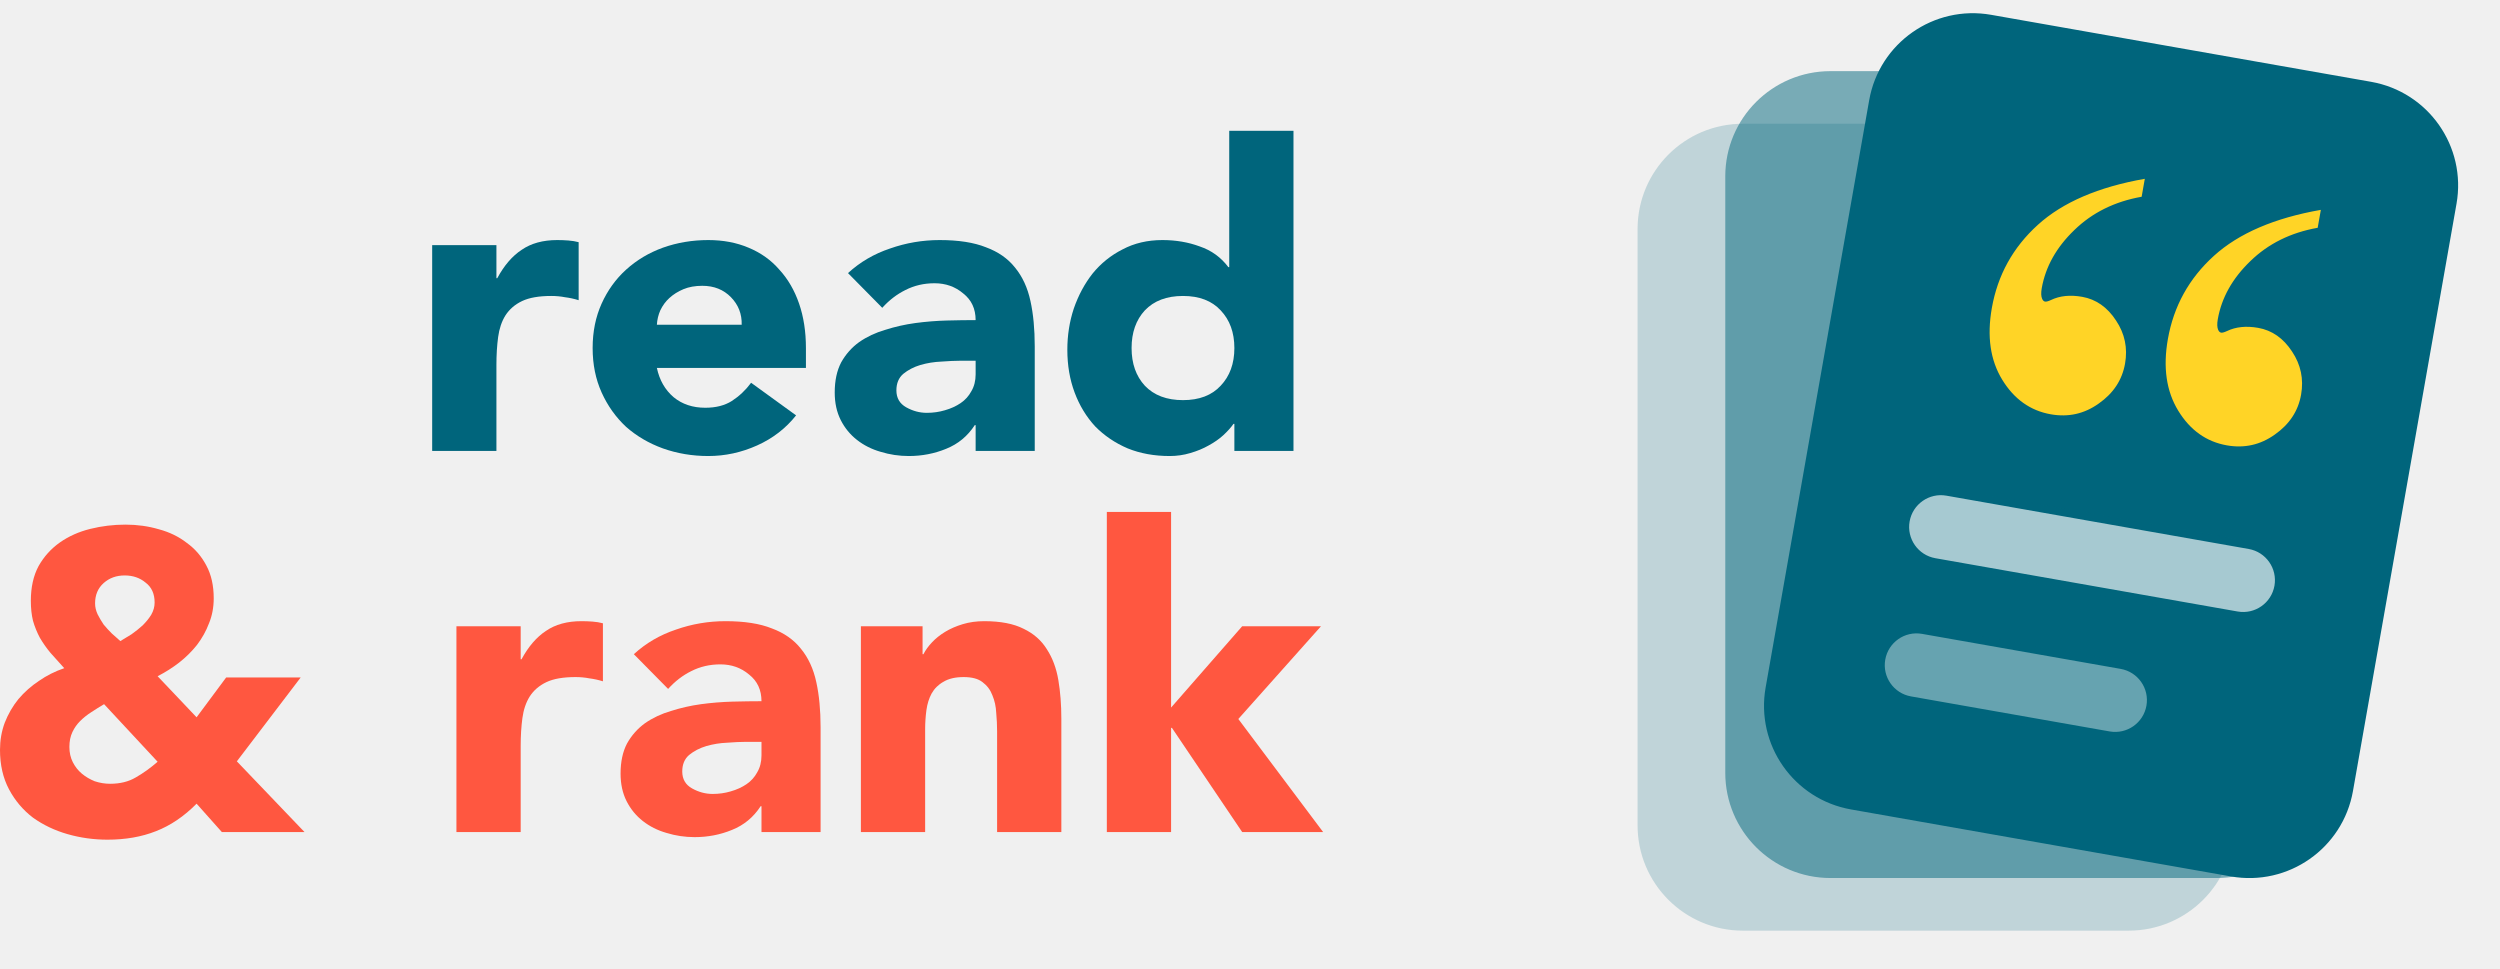
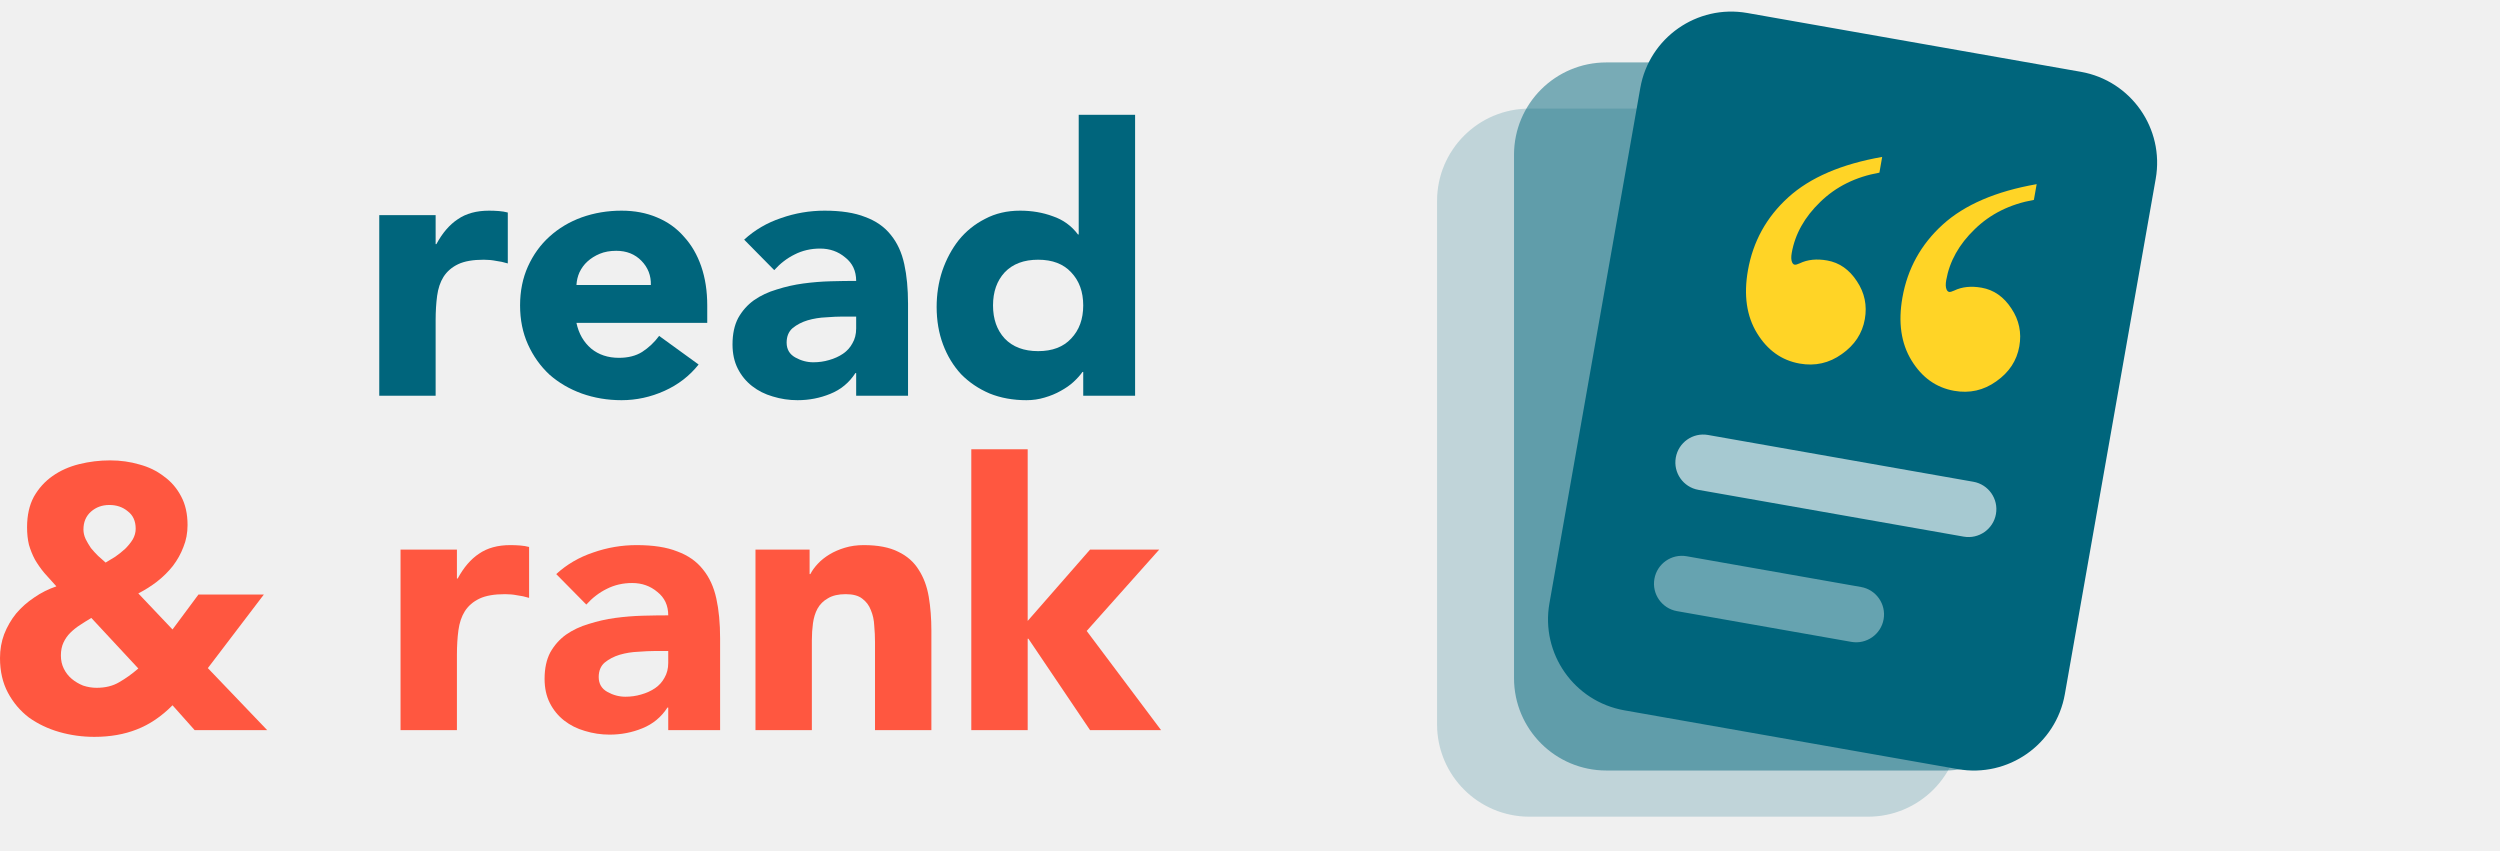
- <svg xmlns="http://www.w3.org/2000/svg" width="516" height="200" viewBox="0 0 516 200" fill="none">
+ <svg xmlns="http://www.w3.org/2000/svg" width="588" height="200" viewBox="0 0 588 200" fill="none">
  <path d="M48.886 157.139L62.853 171.735H45.792L40.576 165.88C37.983 168.502 35.184 170.395 32.178 171.561C29.231 172.726 25.902 173.309 22.189 173.309C19.36 173.309 16.619 172.93 13.967 172.172C11.315 171.415 8.929 170.279 6.807 168.764C4.744 167.191 3.094 165.239 1.856 162.908C0.619 160.577 0 157.868 0 154.78C0 152.799 0.324 150.934 0.972 149.186C1.68 147.38 2.623 145.748 3.801 144.292C5.039 142.835 6.453 141.582 8.045 140.533C9.636 139.426 11.374 138.552 13.26 137.911C12.258 136.804 11.315 135.755 10.431 134.765C9.606 133.774 8.87 132.726 8.221 131.619C7.632 130.511 7.161 129.346 6.807 128.122C6.512 126.899 6.365 125.53 6.365 124.015C6.365 121.218 6.895 118.829 7.956 116.848C9.076 114.867 10.549 113.235 12.376 111.953C14.203 110.672 16.295 109.739 18.653 109.157C21.01 108.574 23.426 108.283 25.902 108.283C28.318 108.283 30.616 108.603 32.797 109.244C34.977 109.827 36.893 110.759 38.543 112.041C40.252 113.264 41.608 114.838 42.609 116.76C43.611 118.625 44.112 120.868 44.112 123.49C44.112 125.355 43.788 127.074 43.14 128.647C42.55 130.22 41.725 131.706 40.665 133.104C39.604 134.444 38.366 135.668 36.952 136.775C35.596 137.824 34.123 138.756 32.532 139.572L40.576 148.05L46.676 139.834H62.058L48.886 157.139ZM25.725 118.771C24.016 118.771 22.572 119.295 21.393 120.344C20.215 121.393 19.625 122.791 19.625 124.539C19.625 125.297 19.802 126.054 20.155 126.811C20.509 127.511 20.922 128.21 21.393 128.909C21.924 129.55 22.483 130.162 23.073 130.745C23.721 131.327 24.31 131.852 24.841 132.318C25.548 131.91 26.314 131.444 27.139 130.919C27.964 130.337 28.73 129.725 29.438 129.084C30.145 128.385 30.734 127.656 31.206 126.899C31.677 126.083 31.913 125.238 31.913 124.364C31.913 122.558 31.294 121.189 30.056 120.256C28.878 119.266 27.434 118.771 25.725 118.771ZM21.482 145.34C20.598 145.865 19.713 146.418 18.829 147.001C18.004 147.525 17.238 148.137 16.531 148.836C15.883 149.477 15.352 150.235 14.94 151.109C14.527 151.983 14.321 153.003 14.321 154.168C14.321 155.333 14.557 156.382 15.028 157.314C15.5 158.247 16.119 159.033 16.885 159.674C17.651 160.315 18.535 160.839 19.537 161.247C20.598 161.597 21.658 161.772 22.719 161.772C24.782 161.772 26.55 161.335 28.023 160.461C29.555 159.587 31.058 158.509 32.532 157.227L21.482 145.34Z" fill="#FF5740" />
  <path d="M94.208 129.259H107.468V136.076H107.645C109.06 133.454 110.739 131.502 112.684 130.22C114.629 128.88 117.075 128.21 120.021 128.21C120.788 128.21 121.554 128.239 122.32 128.297C123.086 128.356 123.793 128.472 124.442 128.647V140.621C123.499 140.329 122.556 140.126 121.613 140.009C120.729 139.834 119.786 139.747 118.784 139.747C116.25 139.747 114.246 140.096 112.773 140.796C111.299 141.495 110.15 142.485 109.325 143.767C108.559 144.991 108.058 146.477 107.822 148.225C107.586 149.973 107.468 151.895 107.468 153.993V171.735H94.208V129.259Z" fill="#FF5740" />
  <path d="M157.17 166.404H156.993C155.52 168.676 153.546 170.308 151.07 171.298C148.654 172.289 146.09 172.784 143.379 172.784C141.376 172.784 139.431 172.493 137.545 171.91C135.718 171.386 134.097 170.57 132.683 169.463C131.269 168.356 130.149 166.987 129.324 165.355C128.499 163.724 128.086 161.83 128.086 159.674C128.086 157.227 128.528 155.158 129.412 153.469C130.355 151.779 131.593 150.381 133.125 149.273C134.716 148.166 136.514 147.321 138.517 146.739C140.521 146.098 142.584 145.632 144.706 145.34C146.886 145.049 149.037 144.874 151.159 144.816C153.339 144.758 155.343 144.729 157.17 144.729C157.17 142.398 156.316 140.563 154.606 139.222C152.956 137.824 150.982 137.125 148.684 137.125C146.503 137.125 144.499 137.591 142.672 138.523C140.904 139.397 139.313 140.621 137.899 142.194L130.826 135.027C133.302 132.755 136.19 131.065 139.49 129.958C142.79 128.793 146.208 128.21 149.744 128.21C153.634 128.21 156.817 128.705 159.292 129.696C161.826 130.628 163.83 132.026 165.303 133.891C166.835 135.755 167.896 138.057 168.486 140.796C169.075 143.476 169.37 146.593 169.37 150.147V171.735H157.17V166.404ZM153.899 153.119C152.897 153.119 151.63 153.177 150.098 153.294C148.625 153.352 147.181 153.585 145.766 153.993C144.411 154.401 143.232 155.013 142.23 155.828C141.287 156.644 140.816 157.78 140.816 159.237C140.816 160.81 141.494 161.976 142.849 162.733C144.205 163.491 145.619 163.869 147.092 163.869C148.389 163.869 149.627 163.695 150.805 163.345C152.043 162.995 153.133 162.5 154.076 161.859C155.019 161.218 155.756 160.402 156.286 159.412C156.875 158.421 157.17 157.256 157.17 155.916V153.119H153.899Z" fill="#FF5740" />
  <path d="M177.689 129.259H190.419V135.027H190.596C191.008 134.211 191.597 133.396 192.364 132.58C193.13 131.764 194.043 131.036 195.104 130.395C196.165 129.754 197.373 129.23 198.728 128.822C200.084 128.414 201.557 128.21 203.149 128.21C206.508 128.21 209.219 128.734 211.281 129.783C213.344 130.774 214.935 132.172 216.055 133.978C217.234 135.785 218.029 137.911 218.442 140.359C218.854 142.806 219.061 145.457 219.061 148.312V171.735H205.801V150.934C205.801 149.71 205.742 148.458 205.624 147.176C205.565 145.836 205.3 144.612 204.828 143.505C204.416 142.398 203.738 141.495 202.795 140.796C201.911 140.096 200.614 139.747 198.905 139.747C197.196 139.747 195.811 140.067 194.75 140.708C193.69 141.291 192.864 142.107 192.275 143.155C191.745 144.146 191.391 145.282 191.214 146.564C191.038 147.846 190.949 149.186 190.949 150.584V171.735H177.689V129.259Z" fill="#FF5740" />
  <path d="M228.451 105.661H241.711V146.04L256.386 129.259H272.651L255.59 148.399L273.093 171.735H256.386L241.888 150.235H241.711V171.735H228.451V105.661Z" fill="#FF5740" />
  <path d="M89.201 50.598H102.461V57.415H102.638C104.053 54.793 105.732 52.841 107.677 51.56C109.622 50.219 112.068 49.549 115.014 49.549C115.78 49.549 116.547 49.578 117.313 49.637C118.079 49.695 118.786 49.812 119.434 49.986V61.96C118.491 61.669 117.548 61.465 116.606 61.348C115.722 61.174 114.779 61.086 113.777 61.086C111.243 61.086 109.239 61.436 107.765 62.135C106.292 62.834 105.143 63.825 104.318 65.107C103.552 66.33 103.051 67.816 102.815 69.564C102.579 71.312 102.461 73.235 102.461 75.332V93.075H89.201V50.598Z" fill="#00657C" />
  <path d="M164.311 85.733C162.19 88.413 159.508 90.482 156.267 91.939C153.025 93.395 149.666 94.124 146.189 94.124C142.889 94.124 139.765 93.599 136.818 92.55C133.931 91.502 131.396 90.016 129.216 88.093C127.094 86.112 125.415 83.752 124.177 81.014C122.939 78.275 122.321 75.216 122.321 71.837C122.321 68.457 122.939 65.398 124.177 62.659C125.415 59.921 127.094 57.59 129.216 55.667C131.396 53.686 133.931 52.171 136.818 51.123C139.765 50.074 142.889 49.549 146.189 49.549C149.254 49.549 152.023 50.074 154.499 51.123C157.033 52.171 159.154 53.686 160.864 55.667C162.632 57.59 163.987 59.921 164.93 62.659C165.873 65.398 166.344 68.457 166.344 71.837V75.944H135.581C136.111 78.45 137.26 80.46 139.028 81.975C140.796 83.432 142.977 84.16 145.57 84.16C147.751 84.16 149.578 83.694 151.051 82.762C152.583 81.771 153.909 80.518 155.029 79.003L164.311 85.733ZM153.084 67.029C153.143 64.815 152.407 62.922 150.874 61.348C149.342 59.775 147.368 58.989 144.951 58.989C143.478 58.989 142.181 59.222 141.062 59.688C139.942 60.154 138.969 60.766 138.144 61.523C137.378 62.222 136.759 63.067 136.288 64.058C135.875 64.99 135.64 65.981 135.581 67.029H153.084Z" fill="#00657C" />
  <path d="M201.371 87.743H201.194C199.721 90.016 197.746 91.647 195.271 92.638C192.855 93.628 190.291 94.124 187.58 94.124C185.576 94.124 183.632 93.832 181.746 93.25C179.919 92.725 178.298 91.909 176.884 90.802C175.469 89.695 174.349 88.326 173.524 86.695C172.699 85.063 172.287 83.169 172.287 81.014C172.287 78.566 172.729 76.498 173.613 74.808C174.556 73.118 175.793 71.72 177.326 70.613C178.917 69.506 180.714 68.661 182.718 68.078C184.722 67.437 186.785 66.971 188.906 66.68C191.087 66.388 193.238 66.214 195.359 66.156C197.54 66.097 199.544 66.068 201.371 66.068C201.371 63.737 200.516 61.902 198.807 60.562C197.157 59.163 195.183 58.464 192.884 58.464C190.704 58.464 188.7 58.93 186.873 59.863C185.105 60.737 183.514 61.96 182.099 63.533L175.027 56.367C177.502 54.094 180.39 52.404 183.69 51.297C186.991 50.132 190.409 49.549 193.945 49.549C197.835 49.549 201.017 50.045 203.492 51.035C206.027 51.967 208.03 53.366 209.504 55.23C211.036 57.095 212.097 59.397 212.686 62.135C213.275 64.815 213.57 67.933 213.57 71.487V93.075H201.371V87.743ZM198.1 74.459C197.098 74.459 195.831 74.517 194.299 74.633C192.825 74.692 191.381 74.925 189.967 75.332C188.611 75.74 187.433 76.352 186.431 77.168C185.488 77.984 185.016 79.12 185.016 80.577C185.016 82.15 185.694 83.315 187.05 84.073C188.405 84.83 189.82 85.209 191.293 85.209C192.59 85.209 193.827 85.034 195.006 84.684C196.243 84.335 197.334 83.84 198.277 83.199C199.22 82.558 199.956 81.742 200.487 80.751C201.076 79.761 201.371 78.596 201.371 77.255V74.459H198.1Z" fill="#00657C" />
  <path d="M266.974 93.075H254.775V87.481H254.598C254.068 88.239 253.36 89.025 252.476 89.841C251.651 90.599 250.649 91.298 249.471 91.939C248.351 92.58 247.084 93.104 245.67 93.512C244.314 93.92 242.9 94.124 241.426 94.124C238.244 94.124 235.356 93.599 232.763 92.55C230.17 91.443 227.93 89.928 226.044 88.006C224.217 86.025 222.803 83.694 221.801 81.014C220.799 78.333 220.298 75.391 220.298 72.186C220.298 69.215 220.74 66.388 221.624 63.708C222.567 60.97 223.864 58.552 225.514 56.454C227.223 54.356 229.286 52.696 231.702 51.472C234.118 50.19 236.859 49.549 239.923 49.549C242.693 49.549 245.257 49.986 247.614 50.86C250.031 51.676 252.005 53.104 253.537 55.143H253.714V27H266.974V93.075ZM254.775 71.837C254.775 68.632 253.832 66.039 251.946 64.058C250.119 62.077 247.526 61.086 244.167 61.086C240.807 61.086 238.185 62.077 236.299 64.058C234.472 66.039 233.559 68.632 233.559 71.837C233.559 75.041 234.472 77.634 236.299 79.615C238.185 81.596 240.807 82.587 244.167 82.587C247.526 82.587 250.119 81.596 251.946 79.615C253.832 77.634 254.775 75.041 254.775 71.837Z" fill="#00657C" />
  <g clip-path="url(#clip0_4023_2)">
    <g transform="translate(423 97) scale(1.18) translate(-423 -97)">
      <g transform="translate(-148.05 -34.125) scale(1.35)">
        <path opacity="0.2" d="M383.275 52.773H433.275C440.53 52.774 446.411 58.655 446.411 65.91V143.183C446.411 150.437 440.53 156.319 433.275 156.319H383.275C376.02 156.319 370.139 150.438 370.139 143.183V65.91C370.139 58.655 376.02 52.773 383.275 52.773Z" fill="#00657C" stroke="#00657C" />
        <path opacity="0.5" d="M394.639 45.955H444.639C451.894 45.955 457.775 51.837 457.775 59.092V136.364C457.775 143.619 451.894 149.501 444.639 149.501H394.639C387.384 149.501 381.502 143.619 381.502 136.364V59.092C381.502 51.837 387.384 45.955 394.639 45.955Z" fill="#00657C" stroke="#00657C" />
        <path d="M415.359 38.65L464.599 47.332C471.744 48.592 476.514 55.405 475.254 62.55L461.836 138.649C460.576 145.793 453.763 150.564 446.619 149.305L397.378 140.622C390.234 139.362 385.463 132.549 386.722 125.404L400.141 49.305C401.4 42.161 408.214 37.39 415.359 38.65Z" fill="#00657C" stroke="#00657C" />
        <path d="M458.168 63.428L457.758 65.751C454.259 66.373 451.348 67.815 449.025 70.079C446.709 72.31 445.305 74.817 444.815 77.599C444.709 78.2 444.726 78.659 444.865 78.977C444.958 79.189 445.084 79.309 445.242 79.337C445.4 79.365 445.656 79.296 446.012 79.13C447.151 78.582 448.496 78.444 450.045 78.717C451.847 79.035 453.312 80.059 454.441 81.79C455.576 83.49 455.965 85.351 455.608 87.374C455.234 89.492 454.099 91.215 452.203 92.543C450.338 93.876 448.267 94.343 445.991 93.941C443.336 93.473 441.236 91.978 439.693 89.457C438.149 86.936 437.7 83.841 438.347 80.174C439.099 75.907 441.086 72.313 444.306 69.393C447.526 66.473 452.147 64.485 458.168 63.428ZM435.359 59.406L434.95 61.73C431.45 62.351 428.539 63.794 426.217 66.057C423.901 68.289 422.497 70.796 422.006 73.577C421.9 74.178 421.917 74.637 422.057 74.955C422.15 75.167 422.275 75.287 422.433 75.315C422.591 75.343 422.848 75.274 423.203 75.109C424.343 74.56 425.687 74.422 427.236 74.695C429.038 75.013 430.504 76.037 431.633 77.768C432.767 79.468 433.156 81.329 432.799 83.352C432.426 85.47 431.291 87.193 429.394 88.521C427.53 89.855 425.459 90.321 423.183 89.919C420.528 89.451 418.428 87.957 416.884 85.435C415.34 82.914 414.892 79.82 415.538 76.153C416.291 71.885 418.277 68.291 421.498 65.371C424.718 62.452 429.338 60.463 435.359 59.406Z" fill="#FFD426" />
        <path opacity="0.65" d="M409.738 99.968L448.908 106.875C451.417 107.317 453.092 109.71 452.65 112.219C452.207 114.728 449.814 116.404 447.305 115.962L408.136 109.056C405.627 108.613 403.952 106.22 404.394 103.71C404.837 101.201 407.229 99.526 409.738 99.968Z" fill="white" stroke="#00657C" />
        <path opacity="0.4" d="M406.581 117.874L432.321 122.413C434.83 122.855 436.505 125.248 436.063 127.757C435.62 130.267 433.228 131.943 430.718 131.5L404.979 126.962C402.47 126.519 400.794 124.126 401.237 121.617C401.679 119.108 404.072 117.432 406.581 117.874Z" fill="white" stroke="#00657C" />
      </g>
    </g>
  </g>
  <defs>
    <clipPath id="clip0_4023_2">
      <rect width="200" height="200" fill="white" transform="translate(315.093)" />
    </clipPath>
  </defs>
</svg>
